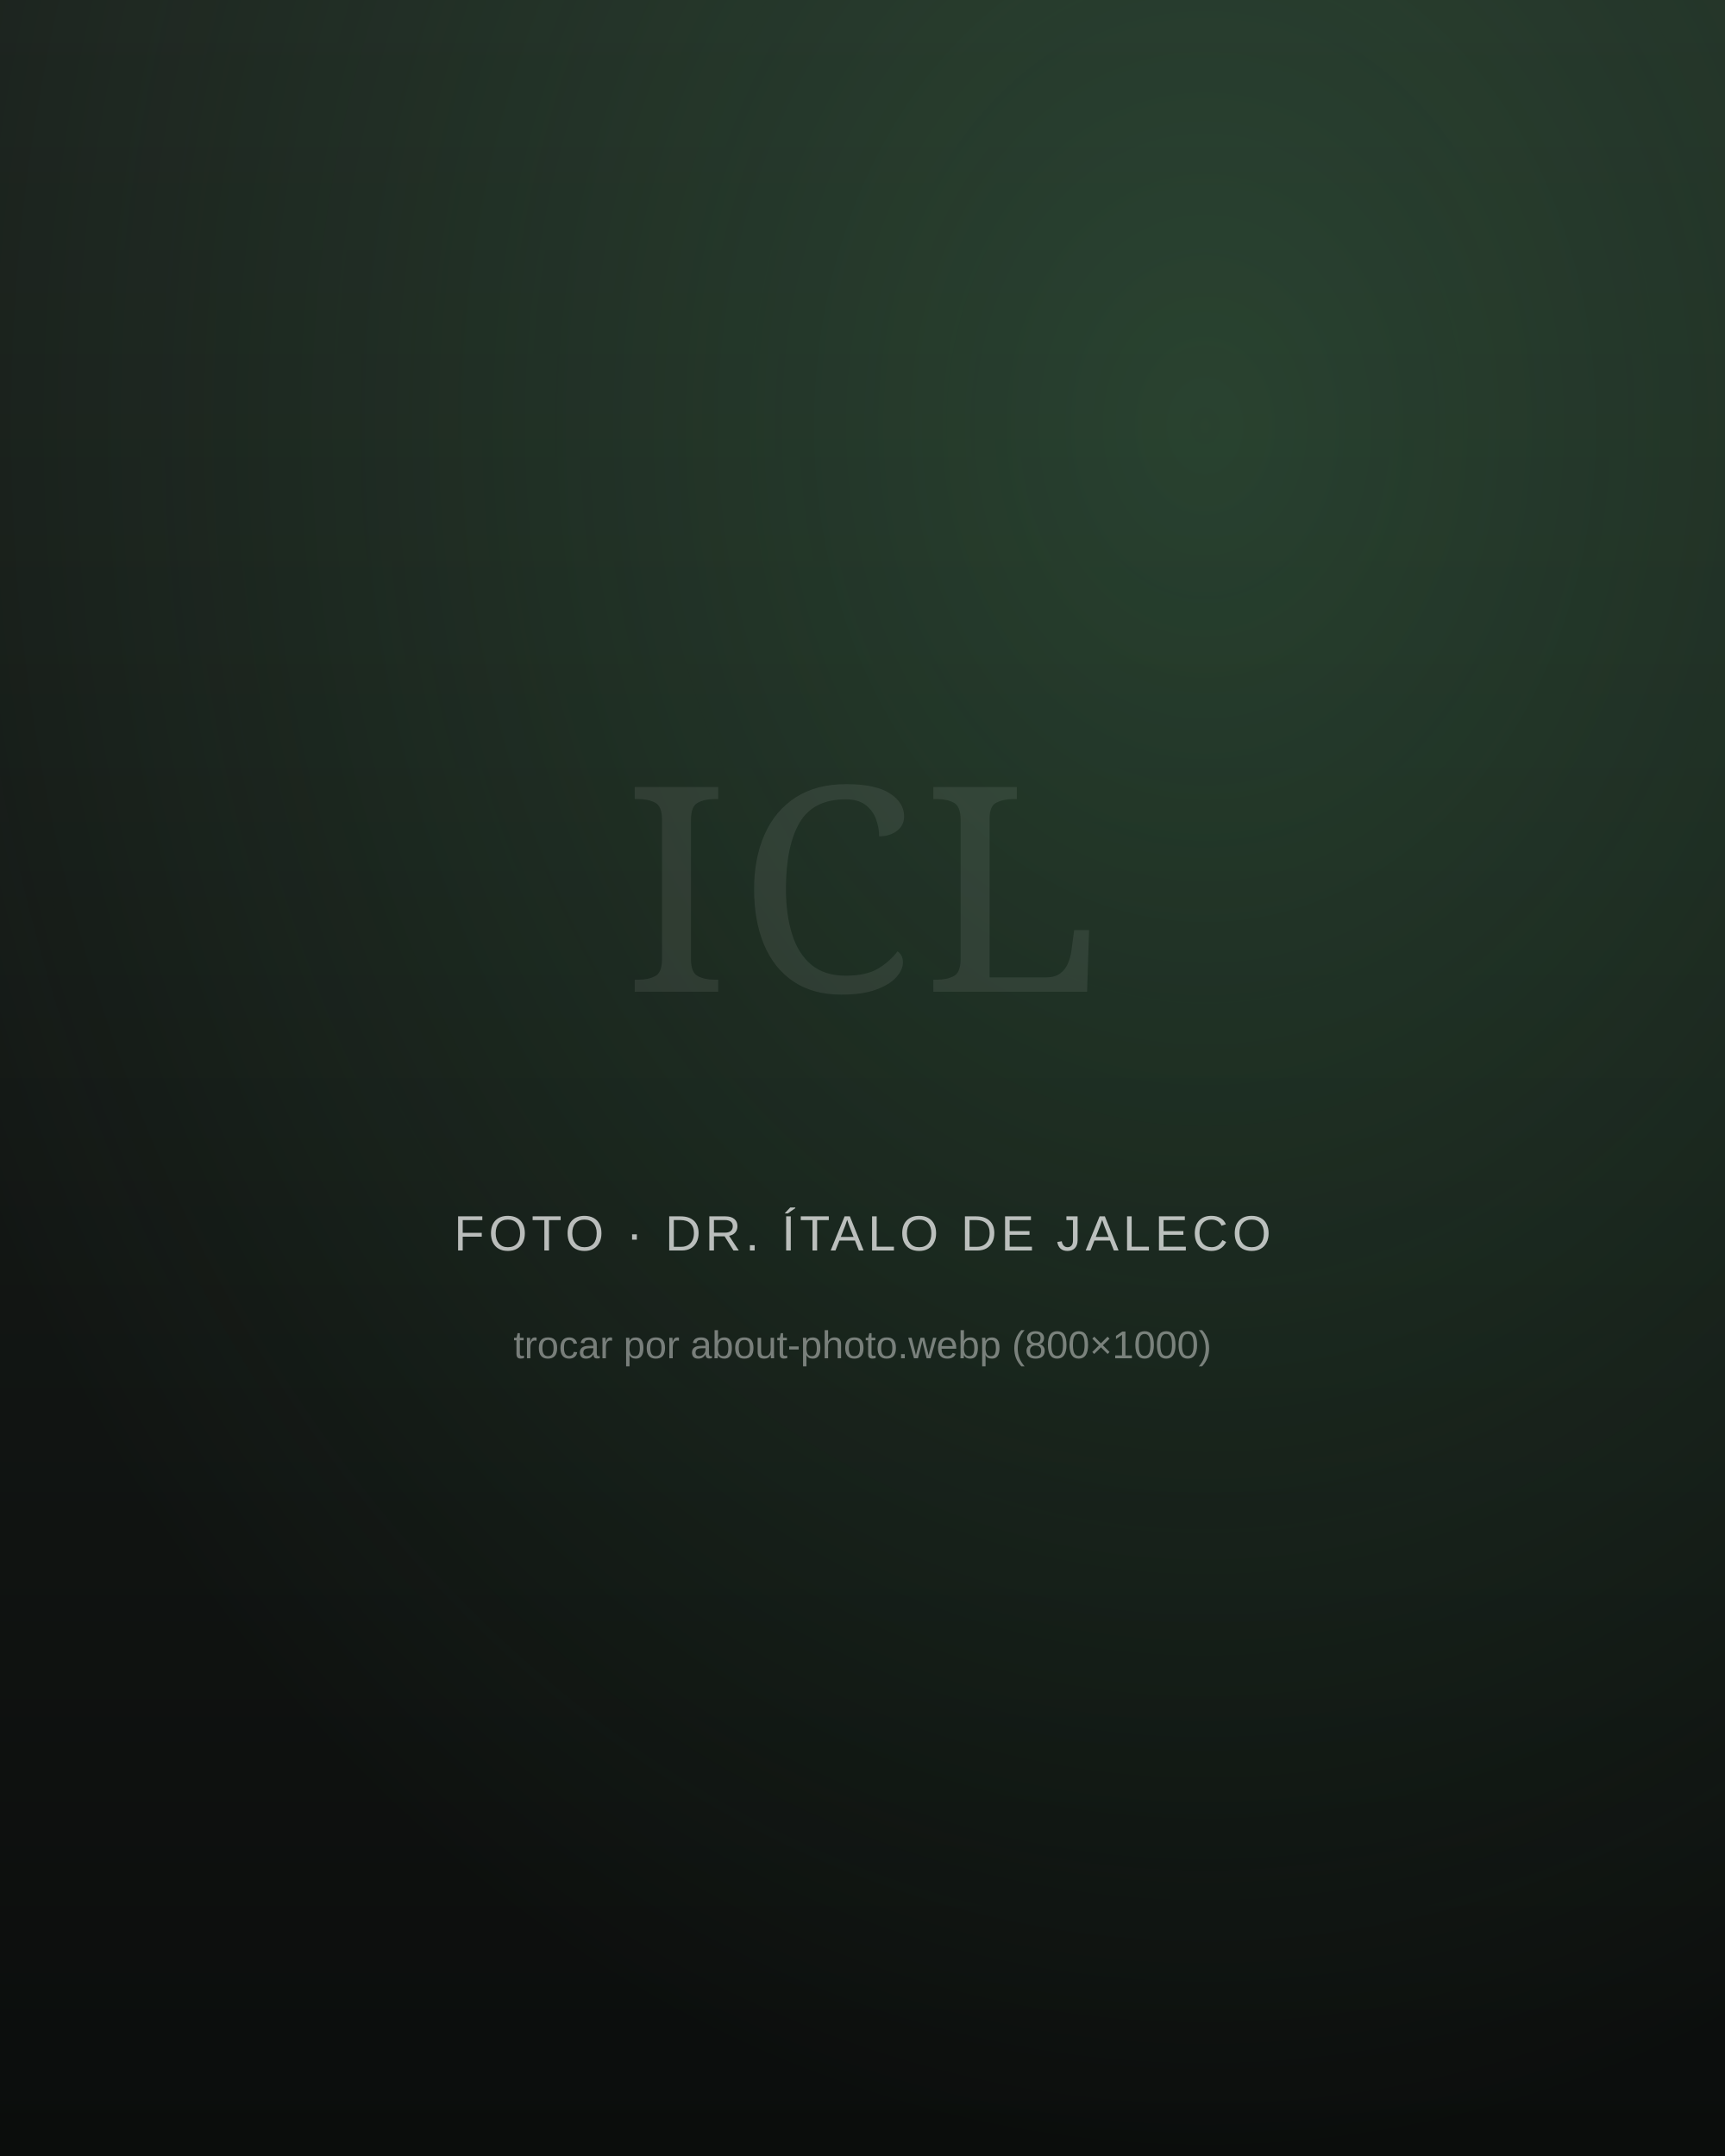
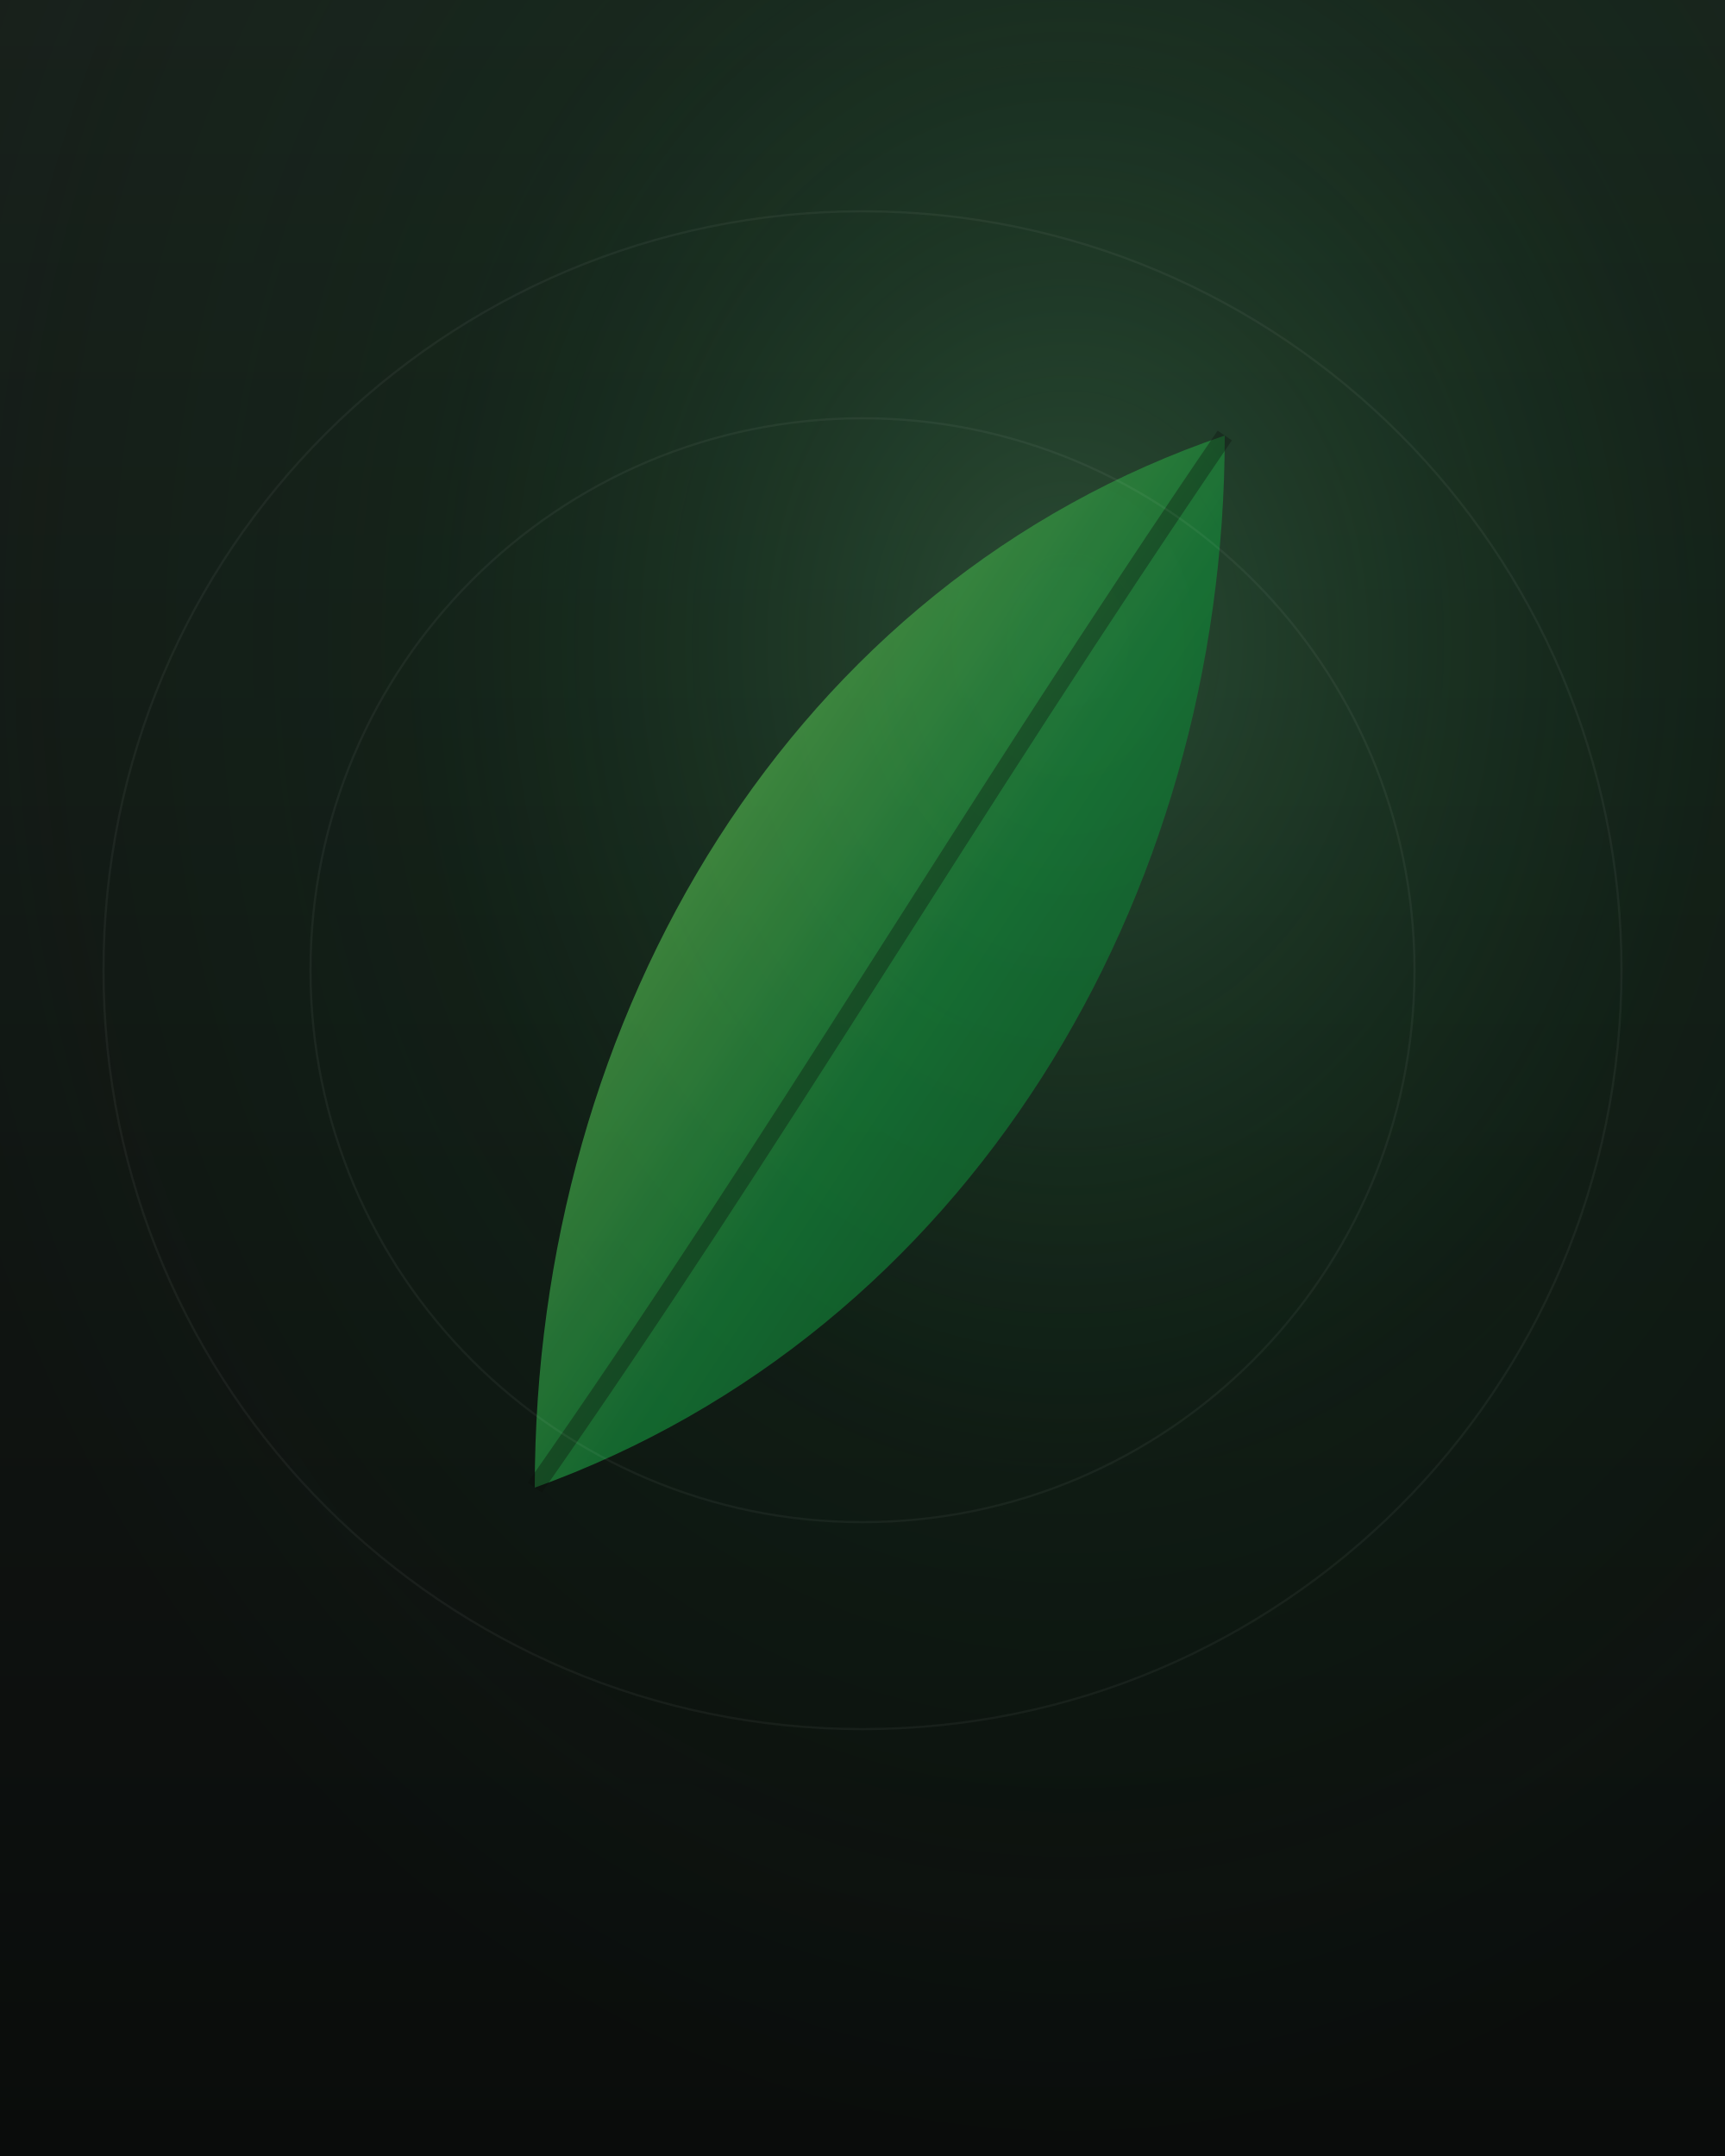
- <svg xmlns="http://www.w3.org/2000/svg" viewBox="0 0 800 1000" preserveAspectRatio="xMidYMid slice" role="img" aria-label="FOTO · DR. ÍTALO DE JALECO">
+ <svg xmlns="http://www.w3.org/2000/svg" viewBox="0 0 800 1000" preserveAspectRatio="xMidYMid slice" aria-hidden="true">
  <defs>
-     <linearGradient id="g" x1="0" y1="0" x2="0" y2="1">
-       <stop offset="0" stop-color="#1C221E" />
-       <stop offset="1" stop-color="#0B0D0C" />
+     <linearGradient id="bg" x1="0" y1="0" x2="0" y2="1">
+       <stop offset="0" stop-color="#18201B" />
+       <stop offset="1" stop-color="#0A0C0B" />
    </linearGradient>
-     <radialGradient id="l" cx=".7" cy=".2" r=".8">
-       <stop offset="0" stop-color="#62C27C" stop-opacity=".22" />
-       <stop offset="1" stop-color="#62C27C" stop-opacity="0" />
+     <radialGradient id="glow" cx=".62" cy=".3" r=".7">
+       <stop offset="0" stop-color="#62C27C" stop-opacity=".30" />
+       <stop offset=".55" stop-color="#157D37" stop-opacity=".08" />
+       <stop offset="1" stop-color="#157D37" stop-opacity="0" />
    </radialGradient>
+     <linearGradient id="leaf" x1="0" y1="0" x2="1" y2="1">
+       <stop offset="0" stop-color="#8FCB5A" />
+       <stop offset=".55" stop-color="#157D37" />
+       <stop offset="1" stop-color="#0B4A20" />
+     </linearGradient>
  </defs>
-   <rect width="800" height="1000" fill="url(#g)" />
-   <rect width="800" height="1000" fill="url(#l)" />
-   <text x="50%" y="46%" text-anchor="middle" font-family="Georgia,serif" font-size="133" fill="#FFFFFF" fill-opacity=".08" letter-spacing="4">ICL</text>
-   <text x="50%" y="58%" text-anchor="middle" font-family="Arial,sans-serif" font-size="23" fill="#FFFFFF" fill-opacity=".7" letter-spacing="2">FOTO · DR. ÍTALO DE JALECO</text>
-   <text x="50%" y="63%" text-anchor="middle" font-family="Arial,sans-serif" font-size="18" fill="#FFFFFF" fill-opacity=".42">trocar por about-photo.webp (800×1000)</text>
+   <rect width="800" height="1000" fill="url(#bg)" />
+   <rect width="800" height="1000" fill="url(#glow)" />
+   <g transform="translate(400 450) scale(4)" opacity=".9">
+     <path d="M-38 60C-38 5 -8 -45 42 -62C42 -8 12 42 -38 60Z" fill="url(#leaf)" opacity=".85" />
+     <path d="M-38 60C-10 20 12 -18 42 -62" fill="none" stroke="#0A0C0B" stroke-opacity=".35" stroke-width="2" />
+   </g>
+   <g fill="none" stroke="#FFFFFF" stroke-opacity=".05">
+     <circle cx="400" cy="450" r="256" />
+     <circle cx="400" cy="450" r="352" />
+   </g>
</svg>
